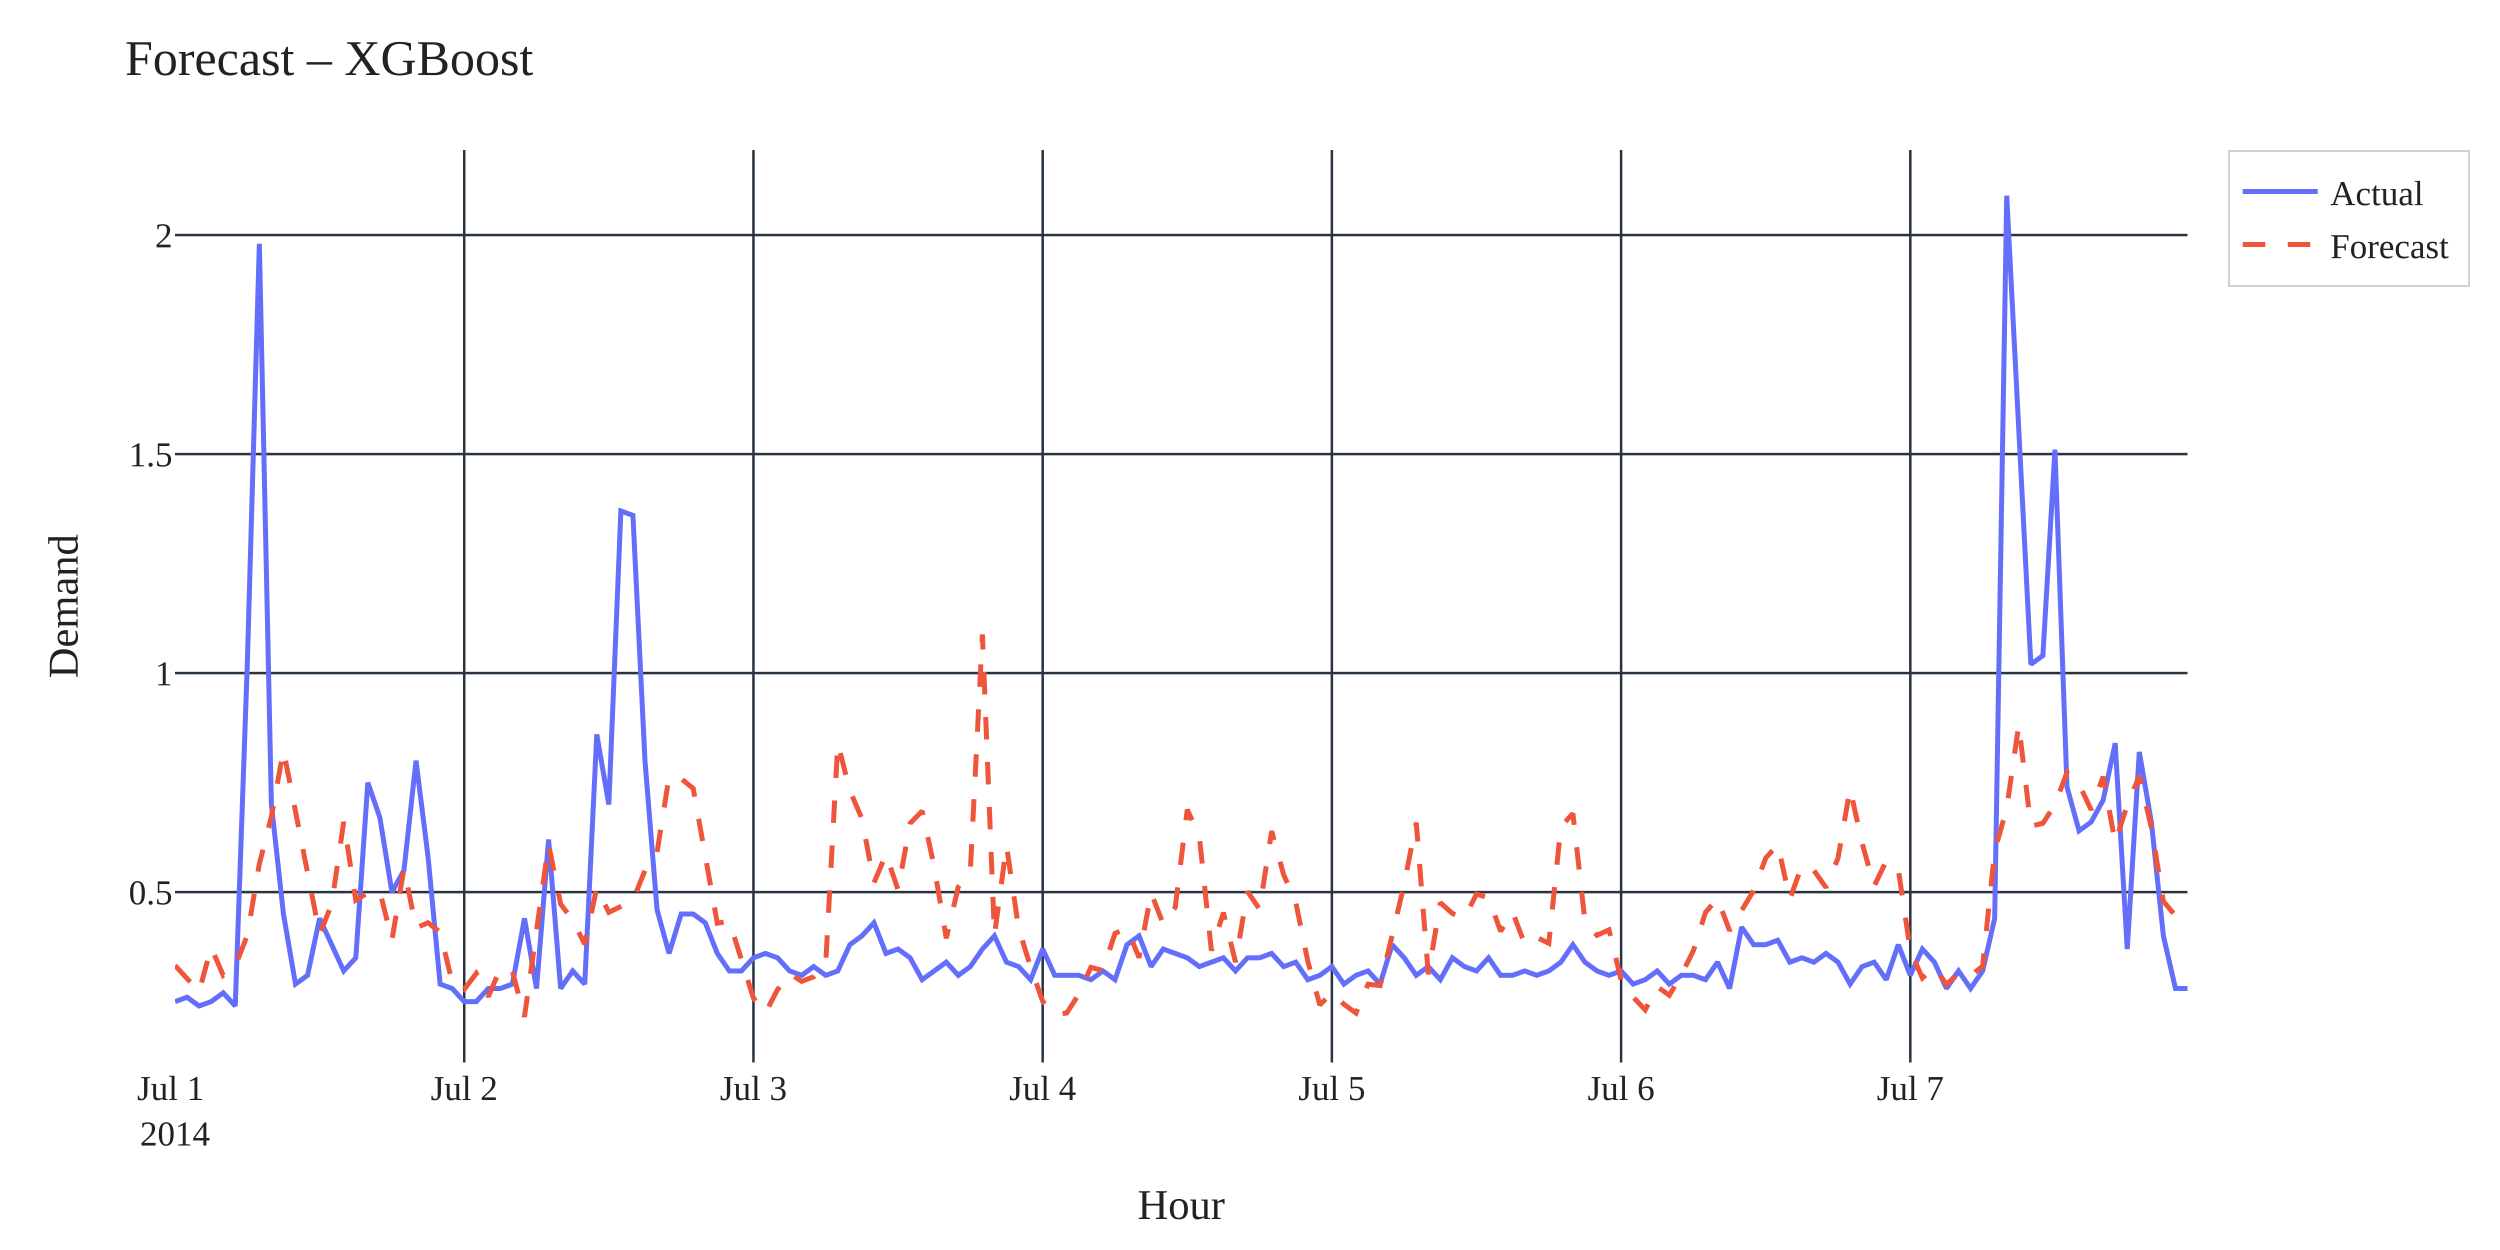
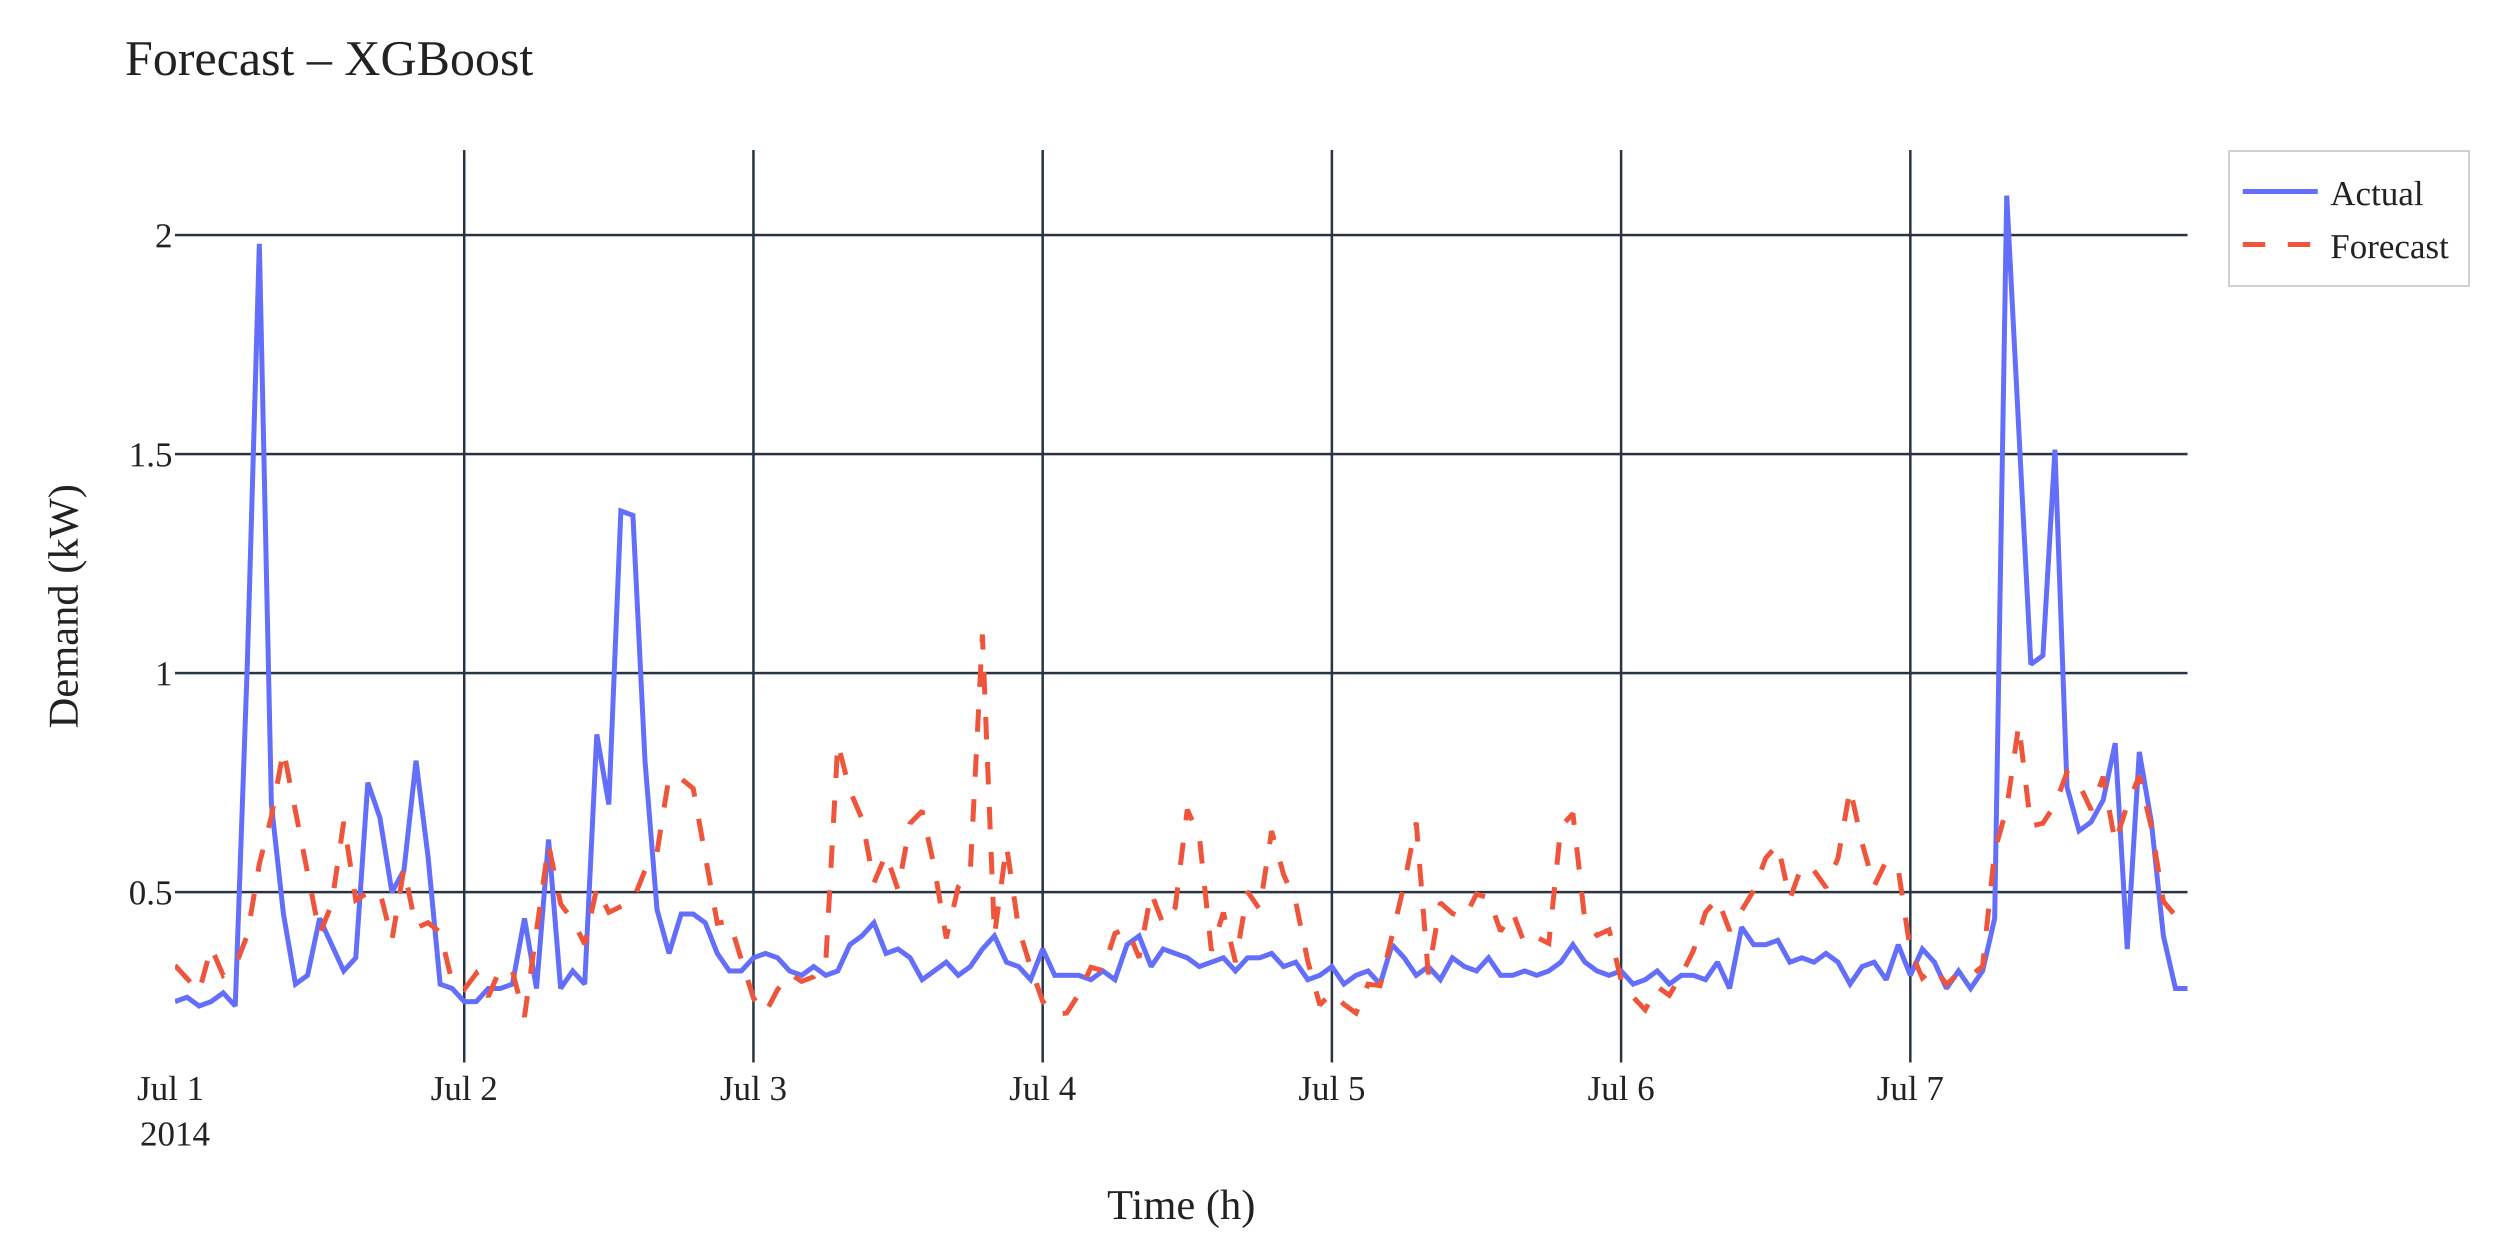
<svg xmlns="http://www.w3.org/2000/svg" class="main-svg" width="1000" height="500" style="" viewBox="0 0 1000 500">
  <rect x="0" y="0" width="1000" height="500" style="fill: rgb(255, 255, 255); fill-opacity: 1;" />
-   <defs id="defs-9f2c0c">
+   <defs id="defs-448fa4">
    <g class="clips">
-       <clipPath id="clip9f2c0cxyplot" class="plotclip">
+       <clipPath id="clip448fa4xyplot" class="plotclip">
        <rect width="805" height="365" />
      </clipPath>
-       <clipPath class="axesclip" id="clip9f2c0cx">
+       <clipPath class="axesclip" id="clip448fa4x">
        <rect x="70" y="0" width="805" height="500" />
      </clipPath>
-       <clipPath class="axesclip" id="clip9f2c0cy">
+       <clipPath class="axesclip" id="clip448fa4y">
        <rect x="0" y="60" width="1000" height="365" />
      </clipPath>
-       <clipPath class="axesclip" id="clip9f2c0cxy">
+       <clipPath class="axesclip" id="clip448fa4xy">
        <rect x="70" y="60" width="805" height="365" />
      </clipPath>
    </g>
    <g class="gradients" />
    <g class="patterns" />
  </defs>
  <g class="bglayer" />
  <g class="layer-below">
    <g class="imagelayer" />
    <g class="shapelayer" />
  </g>
  <g class="cartesianlayer">
    <g class="subplot xy">
      <g class="layer-subplot">
        <g class="shapelayer" />
        <g class="imagelayer" />
      </g>
      <g class="minor-gridlayer">
        <g class="x" />
        <g class="y" />
      </g>
      <g class="gridlayer">
        <g class="x">
          <path class="xgrid crisp" transform="translate(185.69,0)" d="M0,60v365" style="stroke: rgb(40, 52, 66); stroke-opacity: 1; stroke-width: 1px;" />
          <path class="xgrid crisp" transform="translate(301.38,0)" d="M0,60v365" style="stroke: rgb(40, 52, 66); stroke-opacity: 1; stroke-width: 1px;" />
          <path class="xgrid crisp" transform="translate(417.07,0)" d="M0,60v365" style="stroke: rgb(40, 52, 66); stroke-opacity: 1; stroke-width: 1px;" />
          <path class="xgrid crisp" transform="translate(532.75,0)" d="M0,60v365" style="stroke: rgb(40, 52, 66); stroke-opacity: 1; stroke-width: 1px;" />
          <path class="xgrid crisp" transform="translate(648.44,0)" d="M0,60v365" style="stroke: rgb(40, 52, 66); stroke-opacity: 1; stroke-width: 1px;" />
          <path class="xgrid crisp" transform="translate(764.13,0)" d="M0,60v365" style="stroke: rgb(40, 52, 66); stroke-opacity: 1; stroke-width: 1px;" />
        </g>
        <g class="y">
          <path class="ygrid crisp" transform="translate(0,356.84)" d="M70,0h805" style="stroke: rgb(40, 52, 66); stroke-opacity: 1; stroke-width: 1px;" />
          <path class="ygrid crisp" transform="translate(0,269.23)" d="M70,0h805" style="stroke: rgb(40, 52, 66); stroke-opacity: 1; stroke-width: 1px;" />
          <path class="ygrid crisp" transform="translate(0,181.63)" d="M70,0h805" style="stroke: rgb(40, 52, 66); stroke-opacity: 1; stroke-width: 1px;" />
          <path class="ygrid crisp" transform="translate(0,94.02)" d="M70,0h805" style="stroke: rgb(40, 52, 66); stroke-opacity: 1; stroke-width: 1px;" />
        </g>
      </g>
      <g class="zerolinelayer" />
      <g class="layer-between">
        <g class="shapelayer" />
        <g class="imagelayer" />
      </g>
      <path class="xlines-below" />
      <path class="ylines-below" />
      <g class="overlines-below" />
      <g class="xaxislayer-below" />
      <g class="yaxislayer-below" />
      <g class="overaxes-below" />
      <g class="overplot">
-         <g class="xy" transform="translate(70,60)" clip-path="url(#clip9f2c0cxyplot)">
+         <g class="xy" transform="translate(70,60)" clip-path="url(#clip448fa4xyplot)">
          <g class="scatterlayer mlayer">
-             <g class="trace scatter tracefba1a5" style="stroke-miterlimit: 2; opacity: 1;">
+             <g class="trace scatter tracea6264c" style="stroke-miterlimit: 2; opacity: 1;">
              <g class="fills" />
              <g class="errorbars" />
              <g class="lines">
                <path class="js-line" d="M0,340.64L4.82,338.89L9.64,342.4L14.46,340.64L19.28,337.14L24.1,342.4L28.92,205.73L33.74,37.52L38.56,261.8L43.38,305.6L48.2,333.64L53.02,330.13L57.84,307.35L67.49,328.38L72.31,323.12L77.13,253.04L81.95,267.05L86.77,296.84L91.59,288.08L96.41,244.28L101.23,282.82L106.05,333.64L110.87,335.39L115.69,340.64L120.51,340.64L125.33,335.39L130.15,335.39L134.97,333.64L139.79,307.35L144.61,335.39L149.43,275.81L154.25,335.39L159.07,328.38L163.89,333.64L168.71,233.76L173.53,261.8L178.35,144.4L183.17,146.16L187.99,244.28L192.81,303.85L197.63,321.37L202.46,305.6L207.28,305.6L212.1,309.11L216.92,321.37L221.74,328.38L226.56,328.38L231.38,323.12L236.2,321.37L241.02,323.12L245.84,328.38L250.66,330.13L255.48,326.63L260.3,330.13L265.12,328.38L269.94,317.87L274.76,314.36L279.58,309.11L284.4,321.37L289.22,319.62L294.04,323.12L298.86,331.88L303.68,328.38L308.5,324.87L313.32,330.13L318.14,326.63L322.96,319.62L327.78,314.36L332.6,324.87L337.43,326.63L342.25,331.88L347.07,319.62L351.89,330.13L361.53,330.13L366.35,331.88L371.17,328.38L375.99,331.88L380.81,317.87L385.63,314.36L390.45,326.63L395.27,319.62L404.91,323.12L409.73,326.63L419.37,323.12L424.19,328.38L429.01,323.12L433.83,323.12L438.65,321.37L443.47,326.63L448.29,324.87L453.11,331.88L457.93,330.13L462.75,326.63L467.57,333.64L472.4,330.13L477.22,328.38L482.04,333.64L486.86,317.87L491.68,323.12L496.5,330.13L501.32,326.63L506.14,331.88L510.96,323.12L515.78,326.63L520.6,328.38L525.42,323.12L530.24,330.13L535.06,330.13L539.88,328.38L544.7,330.13L549.52,328.38L554.34,324.87L559.16,317.87L563.98,324.87L568.8,328.38L573.62,330.13L578.44,328.38L583.26,333.64L588.08,331.88L592.9,328.38L597.72,333.64L602.54,330.13L607.37,330.13L612.19,331.88L617.01,324.87L621.83,335.39L626.65,310.86L631.47,317.87L636.29,317.87L641.11,316.11L645.93,324.87L650.75,323.12L655.57,324.87L660.39,321.37L665.21,324.87L670.03,333.64L674.85,326.63L679.67,324.87L684.49,331.88L689.31,317.87L694.13,330.13L698.95,319.62L703.77,324.87L708.59,335.39L713.41,328.38L718.23,335.39L723.05,328.38L727.87,307.35L732.69,18.25L742.34,205.73L747.16,202.22L751.98,119.87L756.8,254.79L761.62,272.31L766.44,268.81L771.26,260.05L776.08,237.27L780.9,319.62L785.72,240.77L790.54,268.81L795.36,314.36L800.18,335.39L805,335.39" style="vector-effect: none; fill: none; stroke: rgb(99, 110, 250); stroke-opacity: 1; stroke-width: 2px; opacity: 1;" />
              </g>
              <g class="points" />
              <g class="text" />
            </g>
-             <g class="trace scatter traceb2351f" style="stroke-miterlimit: 2; opacity: 1;">
+             <g class="trace scatter traced55049" style="stroke-miterlimit: 2; opacity: 1;">
              <g class="fills" />
              <g class="errorbars" />
              <g class="lines">
                <path class="js-line" d="M0,326.17L9.64,336.66L14.46,318.92L19.28,330.15L24.1,326.51L28.92,314.07L33.74,285.56L38.56,266.54L43.38,240.07L57.84,313.62L62.66,301.78L67.49,268.73L72.31,300.07L77.13,297.09L81.95,296.59L86.77,316.04L91.59,287.33L96.41,311.15L101.23,309.09L106.05,312.91L110.87,332.89L115.69,335.75L120.51,329.35L125.33,338.65L130.15,327.3L134.97,328.62L139.79,346.75L149.43,277.78L154.25,301.61L159.07,308.07L163.89,317.67L168.71,295.09L173.53,304.94L183.17,300.24L187.99,288.12L192.81,280.96L197.63,250.61L202.46,251.5L207.28,255.37L216.92,309.28L221.74,308.43L231.38,339.26L236.2,345.11L241.02,335.83L245.84,329.4L250.66,332.55L255.48,330.7L260.3,325.06L265.12,237.28L269.94,256.2L274.76,267.47L279.58,293.15L284.4,281.65L289.22,295.94L294.04,269.35L298.86,264.4L303.68,286.67L308.5,315.33L313.32,294.71L318.14,288.14L322.96,193.79L327.78,314.1L332.6,278.27L337.43,311.25L342.25,326.86L347.07,340.51L351.89,345.78L356.71,345.21L361.53,337.62L366.35,326.95L371.17,328.22L375.99,313.34L380.81,311.35L385.63,323.06L390.45,297.11L395.27,309.63L400.09,302.97L404.91,263.84L409.73,274.55L414.55,320.26L419.37,305.04L424.19,324.85L429.01,296.61L433.83,303.72L438.65,272.43L443.47,289.92L448.29,300.82L453.11,324.46L457.93,342L462.75,337.05L467.57,341.72L472.4,345.22L477.22,333.69L482.04,334.23L486.86,314.18L491.68,293.59L496.5,269.03L501.32,329.7L506.14,301.07L510.96,305.39L515.78,307.1L520.6,297.65L525.42,299.1L530.24,312.52L535.06,304.85L539.88,317.63L544.7,314.94L549.52,317.33L554.34,270.7L559.16,265.4L563.98,308.48L568.8,314.12L573.62,311.94L578.44,331.98L583.26,338.86L588.08,343.94L592.9,334.68L597.72,338.1L602.54,329.98L607.37,320.22L612.19,304.98L617.01,299.34L621.83,312.25L631.47,296.19L636.29,283.21L641.11,277.79L645.93,299.63L650.75,286.29L655.57,288.19L660.39,295L665.21,283.2L670.03,255.42L674.85,277.29L679.67,294.44L684.49,284.38L689.31,287.68L694.13,320.21L698.95,331.21L703.77,326.86L708.59,333.75L713.41,329.31L718.23,330.32L723.05,326.47L727.87,280.45L732.69,263.26L737.51,229.87L742.34,270.46L747.16,269.31L751.98,261.85L756.8,248.92L761.62,253.62L766.44,263.92L771.26,250.67L776.08,277.11L780.9,261.95L785.72,250.45L790.54,271.03L795.36,300.55L800.18,306.28L805,308.62" style="vector-effect: none; fill: none; stroke: rgb(239, 85, 59); stroke-opacity: 1; stroke-dasharray: 9px, 9px; stroke-width: 2px; opacity: 1;" />
              </g>
              <g class="points" />
              <g class="text" />
            </g>
          </g>
        </g>
      </g>
      <g class="zerolinelayer-above" />
      <path class="xlines-above crisp" d="M0,0" style="fill: none;" />
      <path class="ylines-above crisp" d="M0,0" style="fill: none;" />
      <g class="overlines-above" />
      <g class="xaxislayer-above">
        <g class="xtick">
          <text text-anchor="middle" x="0" y="440" transform="translate(70,0)" style="font-family: 'CMU Serif', 'Times New Roman', serif; font-size: 14px; fill: rgb(34, 34, 34); fill-opacity: 1; white-space: pre;">
            <tspan class="line" dy="0em" x="0" y="440">Jul 1</tspan>
            <tspan class="line" dy="1.3em" x="0" y="440">2014</tspan>
          </text>
        </g>
        <g class="xtick">
          <text text-anchor="middle" x="0" y="440" style="font-family: 'CMU Serif', 'Times New Roman', serif; font-size: 14px; fill: rgb(34, 34, 34); fill-opacity: 1; white-space: pre;" transform="translate(185.69,0)">Jul 2</text>
        </g>
        <g class="xtick">
          <text text-anchor="middle" x="0" y="440" style="font-family: 'CMU Serif', 'Times New Roman', serif; font-size: 14px; fill: rgb(34, 34, 34); fill-opacity: 1; white-space: pre;" transform="translate(301.38,0)">Jul 3</text>
        </g>
        <g class="xtick">
          <text text-anchor="middle" x="0" y="440" style="font-family: 'CMU Serif', 'Times New Roman', serif; font-size: 14px; fill: rgb(34, 34, 34); fill-opacity: 1; white-space: pre;" transform="translate(417.07,0)">Jul 4</text>
        </g>
        <g class="xtick">
          <text text-anchor="middle" x="0" y="440" style="font-family: 'CMU Serif', 'Times New Roman', serif; font-size: 14px; fill: rgb(34, 34, 34); fill-opacity: 1; white-space: pre;" transform="translate(532.75,0)">Jul 5</text>
        </g>
        <g class="xtick">
          <text text-anchor="middle" x="0" y="440" style="font-family: 'CMU Serif', 'Times New Roman', serif; font-size: 14px; fill: rgb(34, 34, 34); fill-opacity: 1; white-space: pre;" transform="translate(648.44,0)">Jul 6</text>
        </g>
        <g class="xtick">
          <text text-anchor="middle" x="0" y="440" style="font-family: 'CMU Serif', 'Times New Roman', serif; font-size: 14px; fill: rgb(34, 34, 34); fill-opacity: 1; white-space: pre;" transform="translate(764.13,0)">Jul 7</text>
        </g>
      </g>
      <g class="yaxislayer-above">
        <g class="ytick">
          <text text-anchor="end" x="69" y="4.9" transform="translate(0,356.84)" style="font-family: 'CMU Serif', 'Times New Roman', serif; font-size: 14px; fill: rgb(34, 34, 34); fill-opacity: 1; white-space: pre;">0.5</text>
        </g>
        <g class="ytick">
          <text text-anchor="end" x="69" y="4.9" style="font-family: 'CMU Serif', 'Times New Roman', serif; font-size: 14px; fill: rgb(34, 34, 34); fill-opacity: 1; white-space: pre;" transform="translate(0,269.23)">1</text>
        </g>
        <g class="ytick">
          <text text-anchor="end" x="69" y="4.9" style="font-family: 'CMU Serif', 'Times New Roman', serif; font-size: 14px; fill: rgb(34, 34, 34); fill-opacity: 1; white-space: pre;" transform="translate(0,181.63)">1.5</text>
        </g>
        <g class="ytick">
          <text text-anchor="end" x="69" y="4.9" style="font-family: 'CMU Serif', 'Times New Roman', serif; font-size: 14px; fill: rgb(34, 34, 34); fill-opacity: 1; white-space: pre;" transform="translate(0,94.02)">2</text>
        </g>
      </g>
      <g class="overaxes-above" />
    </g>
  </g>
  <g class="polarlayer" />
  <g class="smithlayer" />
  <g class="ternarylayer" />
  <g class="geolayer" />
  <g class="funnelarealayer" />
  <g class="pielayer" />
  <g class="iciclelayer" />
  <g class="treemaplayer" />
  <g class="sunburstlayer" />
  <g class="glimages" />
-   <defs id="topdefs-9f2c0c">
+   <defs id="topdefs-448fa4">
    <g class="clips" />
-     <clipPath id="legend9f2c0c">
+     <clipPath id="legend448fa4">
      <rect width="95" height="53" x="1" y="1" />
    </clipPath>
  </defs>
  <g class="layer-above">
    <g class="imagelayer" />
    <g class="shapelayer" />
  </g>
  <g class="infolayer">
    <g class="legend" pointer-events="all" transform="translate(891.1,60)">
      <rect class="bg" shape-rendering="crispEdges" style="stroke: rgb(208, 208, 208); stroke-opacity: 1; fill: rgb(255, 255, 255); fill-opacity: 0.85; stroke-width: 1px;" width="96" height="54" x="0.5" y="0.5" />
-       <g class="scrollbox" transform="" clip-path="url(#legend9f2c0c)">
+       <g class="scrollbox" transform="" clip-path="url(#legend448fa4)">
        <g class="groups">
          <g class="traces" transform="translate(1,16.6)" style="opacity: 1;">
            <text class="legendtext" text-anchor="start" x="40" y="5.46" style="font-family: 'CMU Serif', 'Times New Roman', serif; font-size: 14px; fill: rgb(34, 34, 34); fill-opacity: 1; white-space: pre;">Actual</text>
            <g class="layers" style="opacity: 1;">
              <g class="legendfill" />
              <g class="legendlines">
                <path class="js-line" d="M5,0h30" style="fill: none; stroke: rgb(99, 110, 250); stroke-opacity: 1; stroke-width: 2px;" />
              </g>
              <g class="legendsymbols">
                <g class="legendpoints" />
              </g>
            </g>
            <rect class="legendtoggle" x="0" y="-10.6" width="89.538" height="21.2" style="fill: rgb(0, 0, 0); fill-opacity: 0;" />
          </g>
          <g class="traces" transform="translate(1,37.8)" style="opacity: 1;">
            <text class="legendtext" text-anchor="start" x="40" y="5.46" style="font-family: 'CMU Serif', 'Times New Roman', serif; font-size: 14px; fill: rgb(34, 34, 34); fill-opacity: 1; white-space: pre;">Forecast</text>
            <g class="layers" style="opacity: 1;">
              <g class="legendfill" />
              <g class="legendlines">
                <path class="js-line" d="M5,0h30" style="fill: none; stroke: rgb(239, 85, 59); stroke-opacity: 1; stroke-dasharray: 9px, 9px; stroke-width: 2px;" />
              </g>
              <g class="legendsymbols">
                <g class="legendpoints" />
              </g>
            </g>
            <rect class="legendtoggle" x="0" y="-10.6" width="89.538" height="21.2" style="fill: rgb(0, 0, 0); fill-opacity: 0;" />
          </g>
        </g>
      </g>
      <rect class="scrollbar" rx="20" ry="3" width="0" height="0" style="fill: rgb(128, 139, 164); fill-opacity: 1;" x="0" y="0" />
    </g>
    <g class="g-gtitle">
      <text class="gtitle" x="50" y="30" text-anchor="start" dy="0em" style="opacity: 1; font-family: 'CMU Serif', 'Times New Roman', serif; font-size: 20px; fill: rgb(34, 34, 34); fill-opacity: 1; white-space: pre;">Forecast – XGBoost</text>
    </g>
    <g class="g-xtitle">
-       <text class="xtitle" x="472.5" y="487.6" text-anchor="middle" style="opacity: 1; font-family: 'CMU Serif', 'Times New Roman', serif; font-size: 17px; fill: rgb(34, 34, 34); fill-opacity: 1; white-space: pre;">Hour</text>
+       <text class="xtitle" x="472.5" y="487.6" text-anchor="middle" style="opacity: 1; font-family: 'CMU Serif', 'Times New Roman', serif; font-size: 17px; fill: rgb(34, 34, 34); fill-opacity: 1; white-space: pre;">Time (h)</text>
    </g>
    <g class="g-ytitle">
-       <text class="ytitle" transform="rotate(-90,31.05,242.5)" x="31.05" y="242.5" text-anchor="middle" style="opacity: 1; font-family: 'CMU Serif', 'Times New Roman', serif; font-size: 17px; fill: rgb(34, 34, 34); fill-opacity: 1; white-space: pre;">Demand</text>
+       <text class="ytitle" transform="rotate(-90,31.05,242.5)" x="31.05" y="242.5" text-anchor="middle" style="opacity: 1; font-family: 'CMU Serif', 'Times New Roman', serif; font-size: 17px; fill: rgb(34, 34, 34); fill-opacity: 1; white-space: pre;">Demand (kW)</text>
    </g>
  </g>
</svg>
